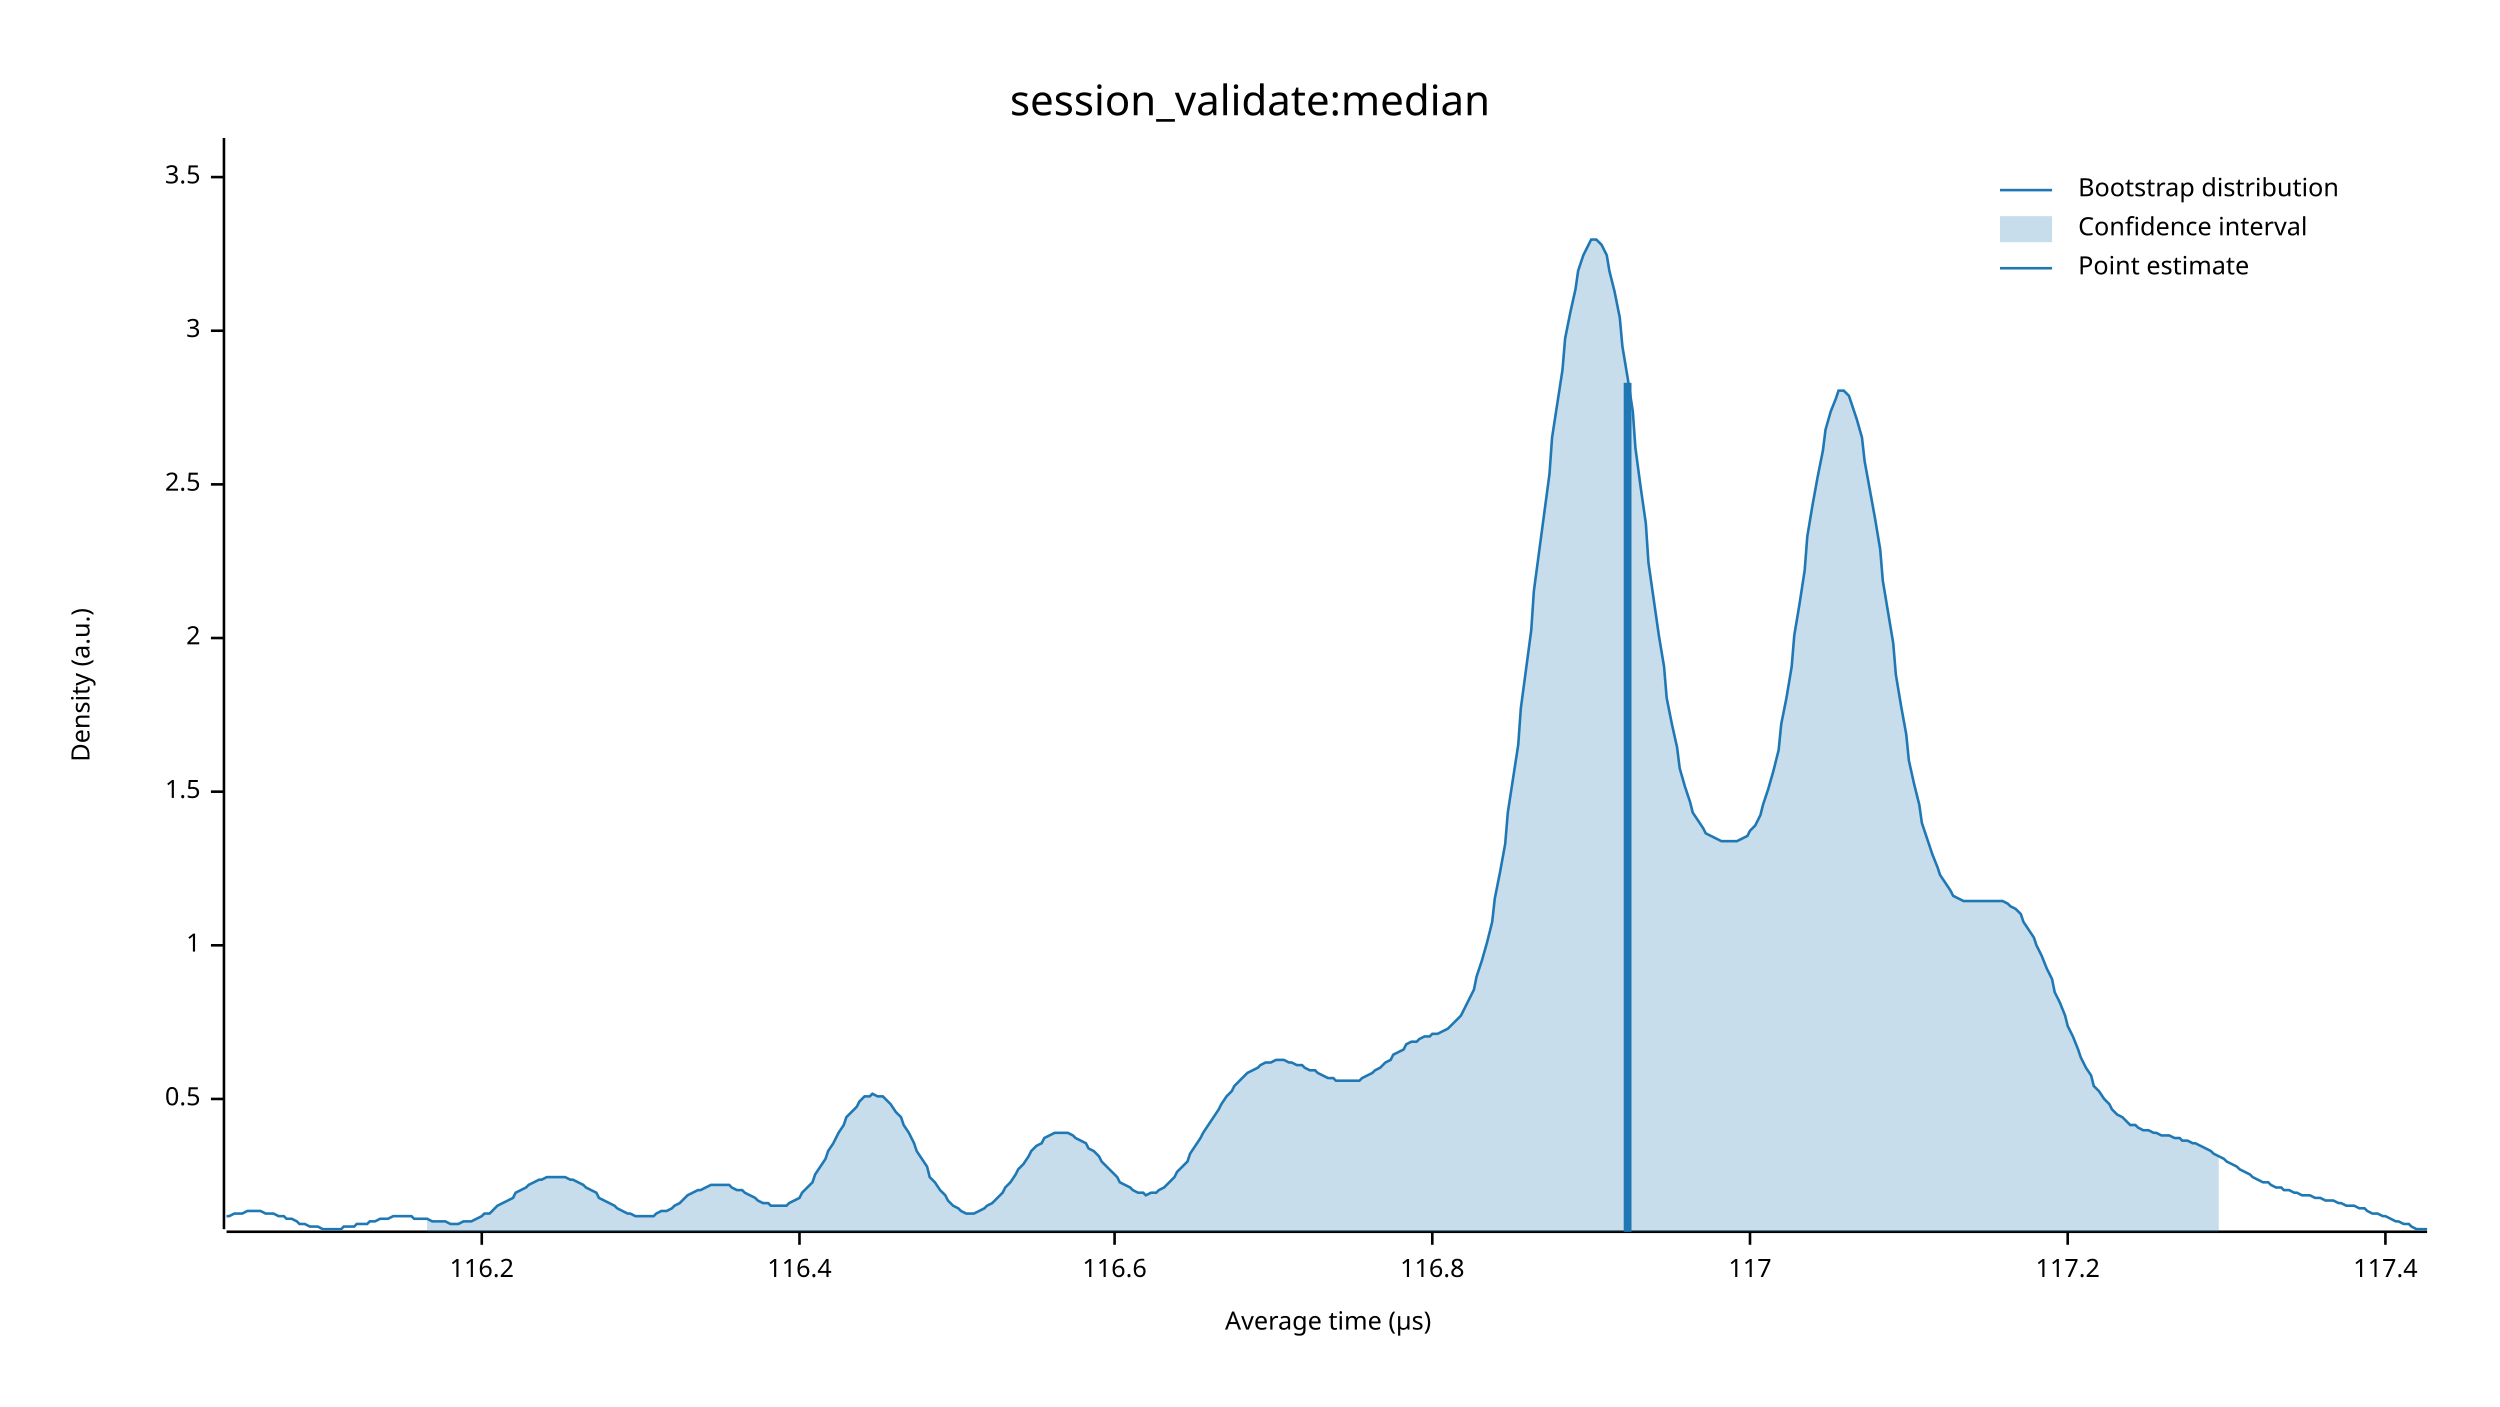
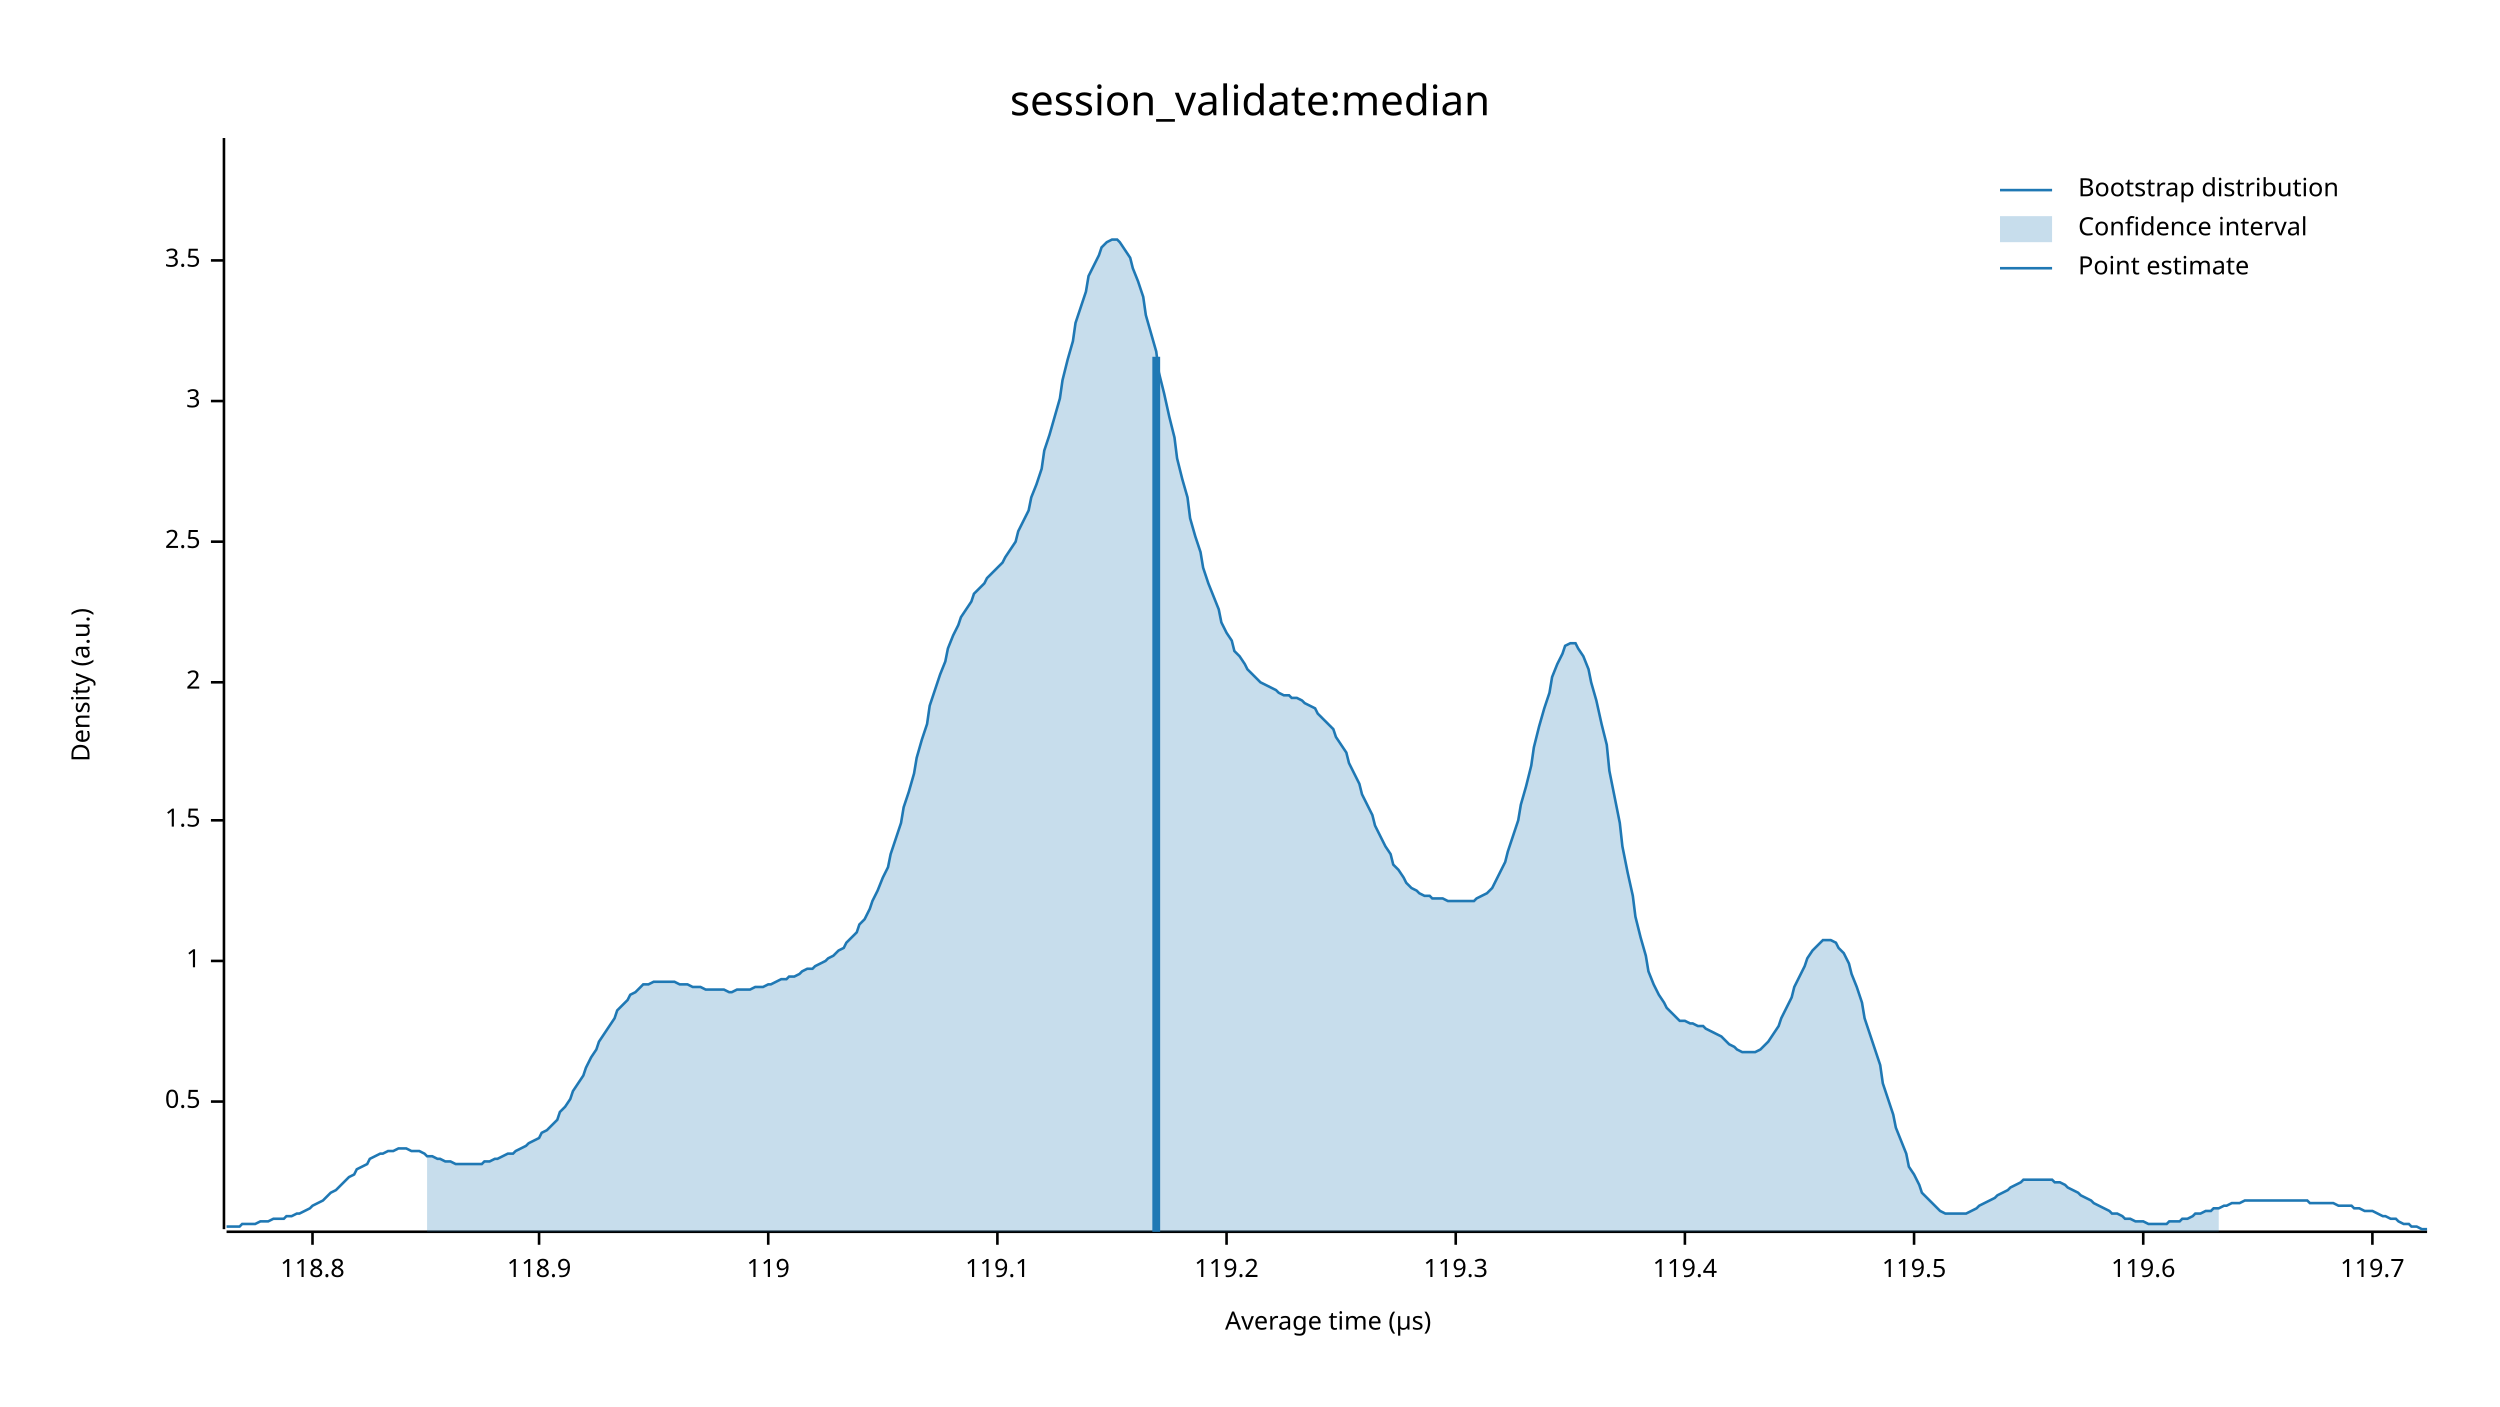
<svg xmlns="http://www.w3.org/2000/svg" width="960" height="540" viewBox="0 0 960 540">
  <text x="480" y="32" dy="0.76em" text-anchor="middle" font-family="sans-serif" font-size="16.129" opacity="1" fill="#000000">
session_validate:median
</text>
  <text x="27" y="263" dy="0.76em" text-anchor="middle" font-family="sans-serif" font-size="9.677" opacity="1" fill="#000000" transform="rotate(270, 27, 263)">
Density (a.u.)
</text>
  <text x="510" y="513" dy="-0.5ex" text-anchor="middle" font-family="sans-serif" font-size="9.677" opacity="1" fill="#000000">
Average time (µs)
</text>
  <polyline fill="none" opacity="1" stroke="#000000" stroke-width="1" points="86,53 86,472 " />
-   <text x="77" y="422" dy="0.5ex" text-anchor="end" font-family="sans-serif" font-size="9.677" opacity="1" fill="#000000">
+   <text x="77" y="423" dy="0.5ex" text-anchor="end" font-family="sans-serif" font-size="9.677" opacity="1" fill="#000000">
0.5
</text>
-   <polyline fill="none" opacity="1" stroke="#000000" stroke-width="1" points="81,422 86,422 " />
-   <text x="77" y="363" dy="0.5ex" text-anchor="end" font-family="sans-serif" font-size="9.677" opacity="1" fill="#000000">
+   <polyline fill="none" opacity="1" stroke="#000000" stroke-width="1" points="81,423 86,423 " />
+   <text x="77" y="369" dy="0.5ex" text-anchor="end" font-family="sans-serif" font-size="9.677" opacity="1" fill="#000000">
1
</text>
-   <polyline fill="none" opacity="1" stroke="#000000" stroke-width="1" points="81,363 86,363 " />
-   <text x="77" y="304" dy="0.5ex" text-anchor="end" font-family="sans-serif" font-size="9.677" opacity="1" fill="#000000">
+   <polyline fill="none" opacity="1" stroke="#000000" stroke-width="1" points="81,369 86,369 " />
+   <text x="77" y="315" dy="0.5ex" text-anchor="end" font-family="sans-serif" font-size="9.677" opacity="1" fill="#000000">
1.5
</text>
-   <polyline fill="none" opacity="1" stroke="#000000" stroke-width="1" points="81,304 86,304 " />
-   <text x="77" y="245" dy="0.5ex" text-anchor="end" font-family="sans-serif" font-size="9.677" opacity="1" fill="#000000">
+   <polyline fill="none" opacity="1" stroke="#000000" stroke-width="1" points="81,315 86,315 " />
+   <text x="77" y="262" dy="0.5ex" text-anchor="end" font-family="sans-serif" font-size="9.677" opacity="1" fill="#000000">
2
</text>
-   <polyline fill="none" opacity="1" stroke="#000000" stroke-width="1" points="81,245 86,245 " />
-   <text x="77" y="186" dy="0.5ex" text-anchor="end" font-family="sans-serif" font-size="9.677" opacity="1" fill="#000000">
+   <polyline fill="none" opacity="1" stroke="#000000" stroke-width="1" points="81,262 86,262 " />
+   <text x="77" y="208" dy="0.5ex" text-anchor="end" font-family="sans-serif" font-size="9.677" opacity="1" fill="#000000">
2.5
</text>
-   <polyline fill="none" opacity="1" stroke="#000000" stroke-width="1" points="81,186 86,186 " />
-   <text x="77" y="127" dy="0.5ex" text-anchor="end" font-family="sans-serif" font-size="9.677" opacity="1" fill="#000000">
+   <polyline fill="none" opacity="1" stroke="#000000" stroke-width="1" points="81,208 86,208 " />
+   <text x="77" y="154" dy="0.5ex" text-anchor="end" font-family="sans-serif" font-size="9.677" opacity="1" fill="#000000">
3
</text>
-   <polyline fill="none" opacity="1" stroke="#000000" stroke-width="1" points="81,127 86,127 " />
-   <text x="77" y="68" dy="0.5ex" text-anchor="end" font-family="sans-serif" font-size="9.677" opacity="1" fill="#000000">
+   <polyline fill="none" opacity="1" stroke="#000000" stroke-width="1" points="81,154 86,154 " />
+   <text x="77" y="100" dy="0.5ex" text-anchor="end" font-family="sans-serif" font-size="9.677" opacity="1" fill="#000000">
3.5
</text>
-   <polyline fill="none" opacity="1" stroke="#000000" stroke-width="1" points="81,68 86,68 " />
+   <polyline fill="none" opacity="1" stroke="#000000" stroke-width="1" points="81,100 86,100 " />
  <polyline fill="none" opacity="1" stroke="#000000" stroke-width="1" points="87,473 932,473 " />
-   <text x="185" y="483" dy="0.76em" text-anchor="middle" font-family="sans-serif" font-size="9.677" opacity="1" fill="#000000">
- 116.2
+   <text x="120" y="483" dy="0.76em" text-anchor="middle" font-family="sans-serif" font-size="9.677" opacity="1" fill="#000000">
+ 118.8
</text>
-   <polyline fill="none" opacity="1" stroke="#000000" stroke-width="1" points="185,473 185,478 " />
-   <text x="307" y="483" dy="0.76em" text-anchor="middle" font-family="sans-serif" font-size="9.677" opacity="1" fill="#000000">
- 116.4
+   <polyline fill="none" opacity="1" stroke="#000000" stroke-width="1" points="120,473 120,478 " />
+   <text x="207" y="483" dy="0.76em" text-anchor="middle" font-family="sans-serif" font-size="9.677" opacity="1" fill="#000000">
+ 118.9
</text>
-   <polyline fill="none" opacity="1" stroke="#000000" stroke-width="1" points="307,473 307,478 " />
-   <text x="428" y="483" dy="0.76em" text-anchor="middle" font-family="sans-serif" font-size="9.677" opacity="1" fill="#000000">
- 116.6
+   <polyline fill="none" opacity="1" stroke="#000000" stroke-width="1" points="207,473 207,478 " />
+   <text x="295" y="483" dy="0.76em" text-anchor="middle" font-family="sans-serif" font-size="9.677" opacity="1" fill="#000000">
+ 119
</text>
-   <polyline fill="none" opacity="1" stroke="#000000" stroke-width="1" points="428,473 428,478 " />
-   <text x="550" y="483" dy="0.76em" text-anchor="middle" font-family="sans-serif" font-size="9.677" opacity="1" fill="#000000">
- 116.8
+   <polyline fill="none" opacity="1" stroke="#000000" stroke-width="1" points="295,473 295,478 " />
+   <text x="383" y="483" dy="0.76em" text-anchor="middle" font-family="sans-serif" font-size="9.677" opacity="1" fill="#000000">
+ 119.1
</text>
-   <polyline fill="none" opacity="1" stroke="#000000" stroke-width="1" points="550,473 550,478 " />
-   <text x="672" y="483" dy="0.76em" text-anchor="middle" font-family="sans-serif" font-size="9.677" opacity="1" fill="#000000">
- 117
+   <polyline fill="none" opacity="1" stroke="#000000" stroke-width="1" points="383,473 383,478 " />
+   <text x="471" y="483" dy="0.76em" text-anchor="middle" font-family="sans-serif" font-size="9.677" opacity="1" fill="#000000">
+ 119.2
</text>
-   <polyline fill="none" opacity="1" stroke="#000000" stroke-width="1" points="672,473 672,478 " />
-   <text x="794" y="483" dy="0.76em" text-anchor="middle" font-family="sans-serif" font-size="9.677" opacity="1" fill="#000000">
- 117.2
+   <polyline fill="none" opacity="1" stroke="#000000" stroke-width="1" points="471,473 471,478 " />
+   <text x="559" y="483" dy="0.76em" text-anchor="middle" font-family="sans-serif" font-size="9.677" opacity="1" fill="#000000">
+ 119.3
</text>
-   <polyline fill="none" opacity="1" stroke="#000000" stroke-width="1" points="794,473 794,478 " />
-   <text x="916" y="483" dy="0.76em" text-anchor="middle" font-family="sans-serif" font-size="9.677" opacity="1" fill="#000000">
- 117.4
+   <polyline fill="none" opacity="1" stroke="#000000" stroke-width="1" points="559,473 559,478 " />
+   <text x="647" y="483" dy="0.76em" text-anchor="middle" font-family="sans-serif" font-size="9.677" opacity="1" fill="#000000">
+ 119.4
</text>
-   <polyline fill="none" opacity="1" stroke="#000000" stroke-width="1" points="916,473 916,478 " />
-   <polyline fill="none" opacity="1" stroke="#1F78B4" stroke-width="1" points="87,467 88,467 90,466 92,466 93,466 95,465 97,465 98,465 100,465 102,466 103,466 105,466 107,467 109,467 110,468 112,468 114,469 115,470 117,470 119,471 120,471 122,471 124,472 125,472 127,472 129,472 131,472 132,471 134,471 136,471 137,470 139,470 141,470 142,469 144,469 146,468 147,468 149,468 151,467 153,467 154,467 156,467 158,467 159,468 161,468 163,468 164,468 166,469 168,469 169,469 171,469 173,470 175,470 176,470 178,469 180,469 181,469 183,468 185,467 186,466 188,466 190,464 191,463 193,462 195,461 197,460 198,458 200,457 202,456 203,455 205,454 207,453 208,453 210,452 212,452 214,452 215,452 217,452 219,453 220,453 222,454 224,455 225,456 227,457 229,458 230,460 232,461 234,462 236,463 237,464 239,465 241,466 242,466 244,467 246,467 247,467 249,467 251,467 252,466 254,465 256,465 258,464 259,463 261,462 263,460 264,459 266,458 268,457 269,457 271,456 273,455 274,455 276,455 278,455 280,455 281,456 283,457 285,457 286,458 288,459 290,460 291,461 293,462 295,462 296,463 298,463 300,463 302,463 303,462 305,461 307,460 308,458 310,456 312,454 313,451 315,448 317,445 318,442 320,439 322,435 324,432 325,429 327,427 329,425 330,423 332,421 334,421 335,420 337,421 339,421 341,423 342,424 344,427 346,429 347,432 349,435 351,439 352,442 354,445 356,448 357,452 359,454 361,457 363,459 364,461 366,463 368,464 369,465 371,466 373,466 374,466 376,465 378,464 379,463 381,462 383,460 385,458 386,456 388,454 390,451 391,449 393,447 395,444 396,442 398,440 400,439 401,437 403,436 405,435 407,435 408,435 410,435 412,436 413,437 415,438 417,439 418,441 420,442 422,444 423,446 425,448 427,450 429,452 430,454 432,455 434,456 435,457 437,458 439,458 440,459 442,458 444,458 445,457 447,456 449,454 451,452 452,450 454,448 456,446 457,443 459,440 461,437 462,435 464,432 466,429 468,426 469,424 471,421 473,419 474,417 476,415 478,413 479,412 481,411 483,410 484,409 486,408 488,408 490,407 491,407 493,407 495,408 496,408 498,409 500,409 501,410 503,411 505,411 506,412 508,413 510,414 512,414 513,415 515,415 517,415 518,415 520,415 522,415 523,414 525,413 527,412 528,411 530,410 532,408 534,407 535,405 537,404 539,403 540,401 542,400 544,400 545,399 547,398 549,398 550,397 552,397 554,396 556,395 557,394 559,392 561,390 562,388 564,384 566,380 567,375 569,369 571,362 573,354 574,345 576,335 578,324 579,312 581,299 583,286 584,272 586,257 588,242 589,227 591,212 593,197 595,182 596,168 598,155 600,142 601,130 603,120 605,111 606,104 608,98 610,94 611,92 613,92 615,94 617,98 618,104 620,112 622,122 623,133 625,145 627,158 628,172 630,187 632,201 633,216 635,230 637,244 639,256 640,268 642,278 644,287 645,295 647,302 649,308 650,312 652,315 654,318 655,320 657,321 659,322 661,323 662,323 664,323 666,323 667,323 669,322 671,321 672,319 674,317 676,313 677,309 679,303 681,296 683,288 684,278 686,268 688,256 689,244 691,232 693,219 694,206 696,194 698,183 700,173 701,165 703,158 705,153 706,150 708,150 710,152 711,155 713,161 715,168 716,177 718,188 720,199 722,211 723,223 725,235 727,247 728,259 730,271 732,282 733,292 735,301 737,309 738,316 740,322 742,328 744,333 745,336 747,339 749,342 750,344 752,345 754,346 755,346 757,346 759,346 760,346 762,346 764,346 766,346 767,346 769,346 771,347 772,348 774,349 776,351 777,354 779,357 781,360 782,363 784,367 786,372 788,376 789,381 791,385 793,390 794,394 796,398 798,403 799,406 801,410 803,413 804,417 806,419 808,422 810,424 811,426 813,428 815,429 816,430 818,432 820,432 821,433 823,434 825,434 827,435 828,435 830,436 832,436 833,436 835,437 837,437 838,438 840,438 842,439 843,439 845,440 847,441 849,442 850,443 852,444 854,445 855,446 857,447 859,448 860,449 862,450 864,451 865,452 867,453 869,454 871,454 872,455 874,456 876,456 877,457 879,457 881,458 882,458 884,459 886,459 887,459 889,460 891,460 893,461 894,461 896,461 898,462 899,462 901,463 903,463 904,463 906,464 908,464 909,465 911,466 913,466 915,467 916,467 918,468 920,469 921,469 923,470 925,470 926,471 928,472 930,472 932,472 " />
-   <polygon opacity="0.25" fill="#1F78B4" points="164,468 166,469 168,469 169,469 171,469 173,470 175,470 176,470 178,469 180,469 181,469 183,468 185,467 186,466 188,466 190,464 191,463 193,462 195,461 197,460 198,458 200,457 202,456 203,455 205,454 207,453 208,453 210,452 212,452 214,452 215,452 217,452 219,453 220,453 222,454 224,455 225,456 227,457 229,458 230,460 232,461 234,462 236,463 237,464 239,465 241,466 242,466 244,467 246,467 247,467 249,467 251,467 252,466 254,465 256,465 258,464 259,463 261,462 263,460 264,459 266,458 268,457 269,457 271,456 273,455 274,455 276,455 278,455 280,455 281,456 283,457 285,457 286,458 288,459 290,460 291,461 293,462 295,462 296,463 298,463 300,463 302,463 303,462 305,461 307,460 308,458 310,456 312,454 313,451 315,448 317,445 318,442 320,439 322,435 324,432 325,429 327,427 329,425 330,423 332,421 334,421 335,420 337,421 339,421 341,423 342,424 344,427 346,429 347,432 349,435 351,439 352,442 354,445 356,448 357,452 359,454 361,457 363,459 364,461 366,463 368,464 369,465 371,466 373,466 374,466 376,465 378,464 379,463 381,462 383,460 385,458 386,456 388,454 390,451 391,449 393,447 395,444 396,442 398,440 400,439 401,437 403,436 405,435 407,435 408,435 410,435 412,436 413,437 415,438 417,439 418,441 420,442 422,444 423,446 425,448 427,450 429,452 430,454 432,455 434,456 435,457 437,458 439,458 440,459 442,458 444,458 445,457 447,456 449,454 451,452 452,450 454,448 456,446 457,443 459,440 461,437 462,435 464,432 466,429 468,426 469,424 471,421 473,419 474,417 476,415 478,413 479,412 481,411 483,410 484,409 486,408 488,408 490,407 491,407 493,407 495,408 496,408 498,409 500,409 501,410 503,411 505,411 506,412 508,413 510,414 512,414 513,415 515,415 517,415 518,415 520,415 522,415 523,414 525,413 527,412 528,411 530,410 532,408 534,407 535,405 537,404 539,403 540,401 542,400 544,400 545,399 547,398 549,398 550,397 552,397 554,396 556,395 557,394 559,392 561,390 562,388 564,384 566,380 567,375 569,369 571,362 573,354 574,345 576,335 578,324 579,312 581,299 583,286 584,272 586,257 588,242 589,227 591,212 593,197 595,182 596,168 598,155 600,142 601,130 603,120 605,111 606,104 608,98 610,94 611,92 613,92 615,94 617,98 618,104 620,112 622,122 623,133 625,145 627,158 628,172 630,187 632,201 633,216 635,230 637,244 639,256 640,268 642,278 644,287 645,295 647,302 649,308 650,312 652,315 654,318 655,320 657,321 659,322 661,323 662,323 664,323 666,323 667,323 669,322 671,321 672,319 674,317 676,313 677,309 679,303 681,296 683,288 684,278 686,268 688,256 689,244 691,232 693,219 694,206 696,194 698,183 700,173 701,165 703,158 705,153 706,150 708,150 710,152 711,155 713,161 715,168 716,177 718,188 720,199 722,211 723,223 725,235 727,247 728,259 730,271 732,282 733,292 735,301 737,309 738,316 740,322 742,328 744,333 745,336 747,339 749,342 750,344 752,345 754,346 755,346 757,346 759,346 760,346 762,346 764,346 766,346 767,346 769,346 771,347 772,348 774,349 776,351 777,354 779,357 781,360 782,363 784,367 786,372 788,376 789,381 791,385 793,390 794,394 796,398 798,403 799,406 801,410 803,413 804,417 806,419 808,422 810,424 811,426 813,428 815,429 816,430 818,432 820,432 821,433 823,434 825,434 827,435 828,435 830,436 832,436 833,436 835,437 837,437 838,438 840,438 842,439 843,439 845,440 847,441 849,442 850,443 852,444 852,473 164,473 " />
-   <polyline fill="none" opacity="1" stroke="#1F78B4" stroke-width="3" points="625,473 625,147 " />
+   <polyline fill="none" opacity="1" stroke="#000000" stroke-width="1" points="647,473 647,478 " />
+   <text x="735" y="483" dy="0.76em" text-anchor="middle" font-family="sans-serif" font-size="9.677" opacity="1" fill="#000000">
+ 119.5
+ </text>
+   <polyline fill="none" opacity="1" stroke="#000000" stroke-width="1" points="735,473 735,478 " />
+   <text x="823" y="483" dy="0.76em" text-anchor="middle" font-family="sans-serif" font-size="9.677" opacity="1" fill="#000000">
+ 119.6
+ </text>
+   <polyline fill="none" opacity="1" stroke="#000000" stroke-width="1" points="823,473 823,478 " />
+   <text x="911" y="483" dy="0.76em" text-anchor="middle" font-family="sans-serif" font-size="9.677" opacity="1" fill="#000000">
+ 119.7
+ </text>
+   <polyline fill="none" opacity="1" stroke="#000000" stroke-width="1" points="911,473 911,478 " />
+   <polyline fill="none" opacity="1" stroke="#1F78B4" stroke-width="1" points="87,471 88,471 90,471 92,471 93,470 95,470 97,470 98,470 100,469 102,469 103,469 105,468 107,468 109,468 110,467 112,467 114,466 115,466 117,465 119,464 120,463 122,462 124,461 125,460 127,458 129,457 131,455 132,454 134,452 136,451 137,449 139,448 141,447 142,445 144,444 146,443 147,443 149,442 151,442 153,441 154,441 156,441 158,442 159,442 161,442 163,443 164,444 166,444 168,445 169,445 171,446 173,446 175,447 176,447 178,447 180,447 181,447 183,447 185,447 186,446 188,446 190,445 191,445 193,444 195,443 197,443 198,442 200,441 202,440 203,439 205,438 207,437 208,435 210,434 212,432 214,430 215,427 217,425 219,422 220,419 222,416 224,413 225,410 227,406 229,403 230,400 232,397 234,394 236,391 237,388 239,386 241,384 242,382 244,381 246,379 247,378 249,378 251,377 252,377 254,377 256,377 258,377 259,377 261,378 263,378 264,378 266,379 268,379 269,379 271,380 273,380 274,380 276,380 278,380 280,381 281,381 283,380 285,380 286,380 288,380 290,379 291,379 293,379 295,378 296,378 298,377 300,376 302,376 303,375 305,375 307,374 308,373 310,372 312,372 313,371 315,370 317,369 318,368 320,367 322,365 324,364 325,362 327,360 329,358 330,355 332,353 334,349 335,346 337,342 339,337 341,333 342,328 344,322 346,316 347,310 349,304 351,297 352,291 354,284 356,278 357,271 359,265 361,259 363,254 364,249 366,244 368,240 369,237 371,234 373,231 374,228 376,226 378,224 379,222 381,220 383,218 385,216 386,214 388,211 390,208 391,204 393,200 395,196 396,191 398,186 400,180 401,173 403,167 405,160 407,153 408,146 410,138 412,131 413,124 415,118 417,112 418,106 420,102 422,98 423,95 425,93 427,92 429,92 430,93 432,96 434,99 435,103 437,108 439,114 440,121 442,128 444,135 445,143 447,151 449,160 451,168 452,176 454,184 456,191 457,199 459,206 461,212 462,218 464,224 466,229 468,234 469,239 471,243 473,246 474,250 476,252 478,255 479,257 481,259 483,261 484,262 486,263 488,264 490,265 491,266 493,267 495,267 496,268 498,268 500,269 501,270 503,271 505,272 506,274 508,276 510,278 512,280 513,283 515,286 517,289 518,293 520,297 522,301 523,305 525,309 527,313 528,317 530,321 532,325 534,328 535,332 537,334 539,337 540,339 542,341 544,342 545,343 547,344 549,344 550,345 552,345 554,345 556,346 557,346 559,346 561,346 562,346 564,346 566,346 567,345 569,344 571,343 573,341 574,339 576,335 578,331 579,327 581,321 583,315 584,309 586,302 588,294 589,287 591,279 593,272 595,266 596,260 598,255 600,251 601,248 603,247 605,247 606,249 608,252 610,257 611,262 613,269 615,278 617,286 618,296 620,306 622,316 623,325 625,335 627,344 628,352 630,360 632,367 633,373 635,378 637,382 639,385 640,387 642,389 644,391 645,392 647,392 649,393 650,393 652,394 654,394 655,395 657,396 659,397 661,398 662,399 664,401 666,402 667,403 669,404 671,404 672,404 674,404 676,403 677,402 679,400 681,397 683,394 684,391 686,387 688,383 689,379 691,375 693,371 694,368 696,365 698,363 700,361 701,361 703,361 705,362 706,364 708,366 710,370 711,374 713,379 715,385 716,391 718,397 720,403 722,409 723,416 725,422 727,428 728,433 730,438 732,443 733,448 735,451 737,455 738,458 740,460 742,462 744,464 745,465 747,466 749,466 750,466 752,466 754,466 755,466 757,465 759,464 760,463 762,462 764,461 766,460 767,459 769,458 771,457 772,456 774,455 776,454 777,453 779,453 781,453 782,453 784,453 786,453 788,453 789,454 791,454 793,455 794,456 796,457 798,458 799,459 801,460 803,461 804,462 806,463 808,464 810,465 811,466 813,466 815,467 816,468 818,468 820,469 821,469 823,469 825,470 827,470 828,470 830,470 832,470 833,469 835,469 837,469 838,468 840,468 842,467 843,466 845,466 847,465 849,465 850,464 852,464 854,463 855,463 857,462 859,462 860,462 862,461 864,461 865,461 867,461 869,461 871,461 872,461 874,461 876,461 877,461 879,461 881,461 882,461 884,461 886,461 887,462 889,462 891,462 893,462 894,462 896,462 898,463 899,463 901,463 903,463 904,464 906,464 908,465 909,465 911,465 913,466 915,467 916,467 918,468 920,468 921,469 923,470 925,470 926,471 928,471 930,472 932,472 " />
+   <polygon opacity="0.25" fill="#1F78B4" points="164,444 166,444 168,445 169,445 171,446 173,446 175,447 176,447 178,447 180,447 181,447 183,447 185,447 186,446 188,446 190,445 191,445 193,444 195,443 197,443 198,442 200,441 202,440 203,439 205,438 207,437 208,435 210,434 212,432 214,430 215,427 217,425 219,422 220,419 222,416 224,413 225,410 227,406 229,403 230,400 232,397 234,394 236,391 237,388 239,386 241,384 242,382 244,381 246,379 247,378 249,378 251,377 252,377 254,377 256,377 258,377 259,377 261,378 263,378 264,378 266,379 268,379 269,379 271,380 273,380 274,380 276,380 278,380 280,381 281,381 283,380 285,380 286,380 288,380 290,379 291,379 293,379 295,378 296,378 298,377 300,376 302,376 303,375 305,375 307,374 308,373 310,372 312,372 313,371 315,370 317,369 318,368 320,367 322,365 324,364 325,362 327,360 329,358 330,355 332,353 334,349 335,346 337,342 339,337 341,333 342,328 344,322 346,316 347,310 349,304 351,297 352,291 354,284 356,278 357,271 359,265 361,259 363,254 364,249 366,244 368,240 369,237 371,234 373,231 374,228 376,226 378,224 379,222 381,220 383,218 385,216 386,214 388,211 390,208 391,204 393,200 395,196 396,191 398,186 400,180 401,173 403,167 405,160 407,153 408,146 410,138 412,131 413,124 415,118 417,112 418,106 420,102 422,98 423,95 425,93 427,92 429,92 430,93 432,96 434,99 435,103 437,108 439,114 440,121 442,128 444,135 445,143 447,151 449,160 451,168 452,176 454,184 456,191 457,199 459,206 461,212 462,218 464,224 466,229 468,234 469,239 471,243 473,246 474,250 476,252 478,255 479,257 481,259 483,261 484,262 486,263 488,264 490,265 491,266 493,267 495,267 496,268 498,268 500,269 501,270 503,271 505,272 506,274 508,276 510,278 512,280 513,283 515,286 517,289 518,293 520,297 522,301 523,305 525,309 527,313 528,317 530,321 532,325 534,328 535,332 537,334 539,337 540,339 542,341 544,342 545,343 547,344 549,344 550,345 552,345 554,345 556,346 557,346 559,346 561,346 562,346 564,346 566,346 567,345 569,344 571,343 573,341 574,339 576,335 578,331 579,327 581,321 583,315 584,309 586,302 588,294 589,287 591,279 593,272 595,266 596,260 598,255 600,251 601,248 603,247 605,247 606,249 608,252 610,257 611,262 613,269 615,278 617,286 618,296 620,306 622,316 623,325 625,335 627,344 628,352 630,360 632,367 633,373 635,378 637,382 639,385 640,387 642,389 644,391 645,392 647,392 649,393 650,393 652,394 654,394 655,395 657,396 659,397 661,398 662,399 664,401 666,402 667,403 669,404 671,404 672,404 674,404 676,403 677,402 679,400 681,397 683,394 684,391 686,387 688,383 689,379 691,375 693,371 694,368 696,365 698,363 700,361 701,361 703,361 705,362 706,364 708,366 710,370 711,374 713,379 715,385 716,391 718,397 720,403 722,409 723,416 725,422 727,428 728,433 730,438 732,443 733,448 735,451 737,455 738,458 740,460 742,462 744,464 745,465 747,466 749,466 750,466 752,466 754,466 755,466 757,465 759,464 760,463 762,462 764,461 766,460 767,459 769,458 771,457 772,456 774,455 776,454 777,453 779,453 781,453 782,453 784,453 786,453 788,453 789,454 791,454 793,455 794,456 796,457 798,458 799,459 801,460 803,461 804,462 806,463 808,464 810,465 811,466 813,466 815,467 816,468 818,468 820,469 821,469 823,469 825,470 827,470 828,470 830,470 832,470 833,469 835,469 837,469 838,468 840,468 842,467 843,466 845,466 847,465 849,465 850,464 852,464 852,473 164,473 " />
+   <polyline fill="none" opacity="1" stroke="#1F78B4" stroke-width="3" points="444,473 444,137 " />
  <text x="798" y="68" dy="0.76em" text-anchor="start" font-family="sans-serif" font-size="9.677" opacity="1" fill="#000000">
Bootstrap distribution
</text>
  <text x="798" y="83" dy="0.76em" text-anchor="start" font-family="sans-serif" font-size="9.677" opacity="1" fill="#000000">
Confidence interval
</text>
  <text x="798" y="98" dy="0.76em" text-anchor="start" font-family="sans-serif" font-size="9.677" opacity="1" fill="#000000">
Point estimate
</text>
  <polyline fill="none" opacity="1" stroke="#1F78B4" stroke-width="1" points="768,73 788,73 " />
  <rect x="768" y="83" width="20" height="10" opacity="0.25" fill="#1F78B4" stroke="none" />
  <polyline fill="none" opacity="1" stroke="#1F78B4" stroke-width="1" points="768,103 788,103 " />
</svg>
